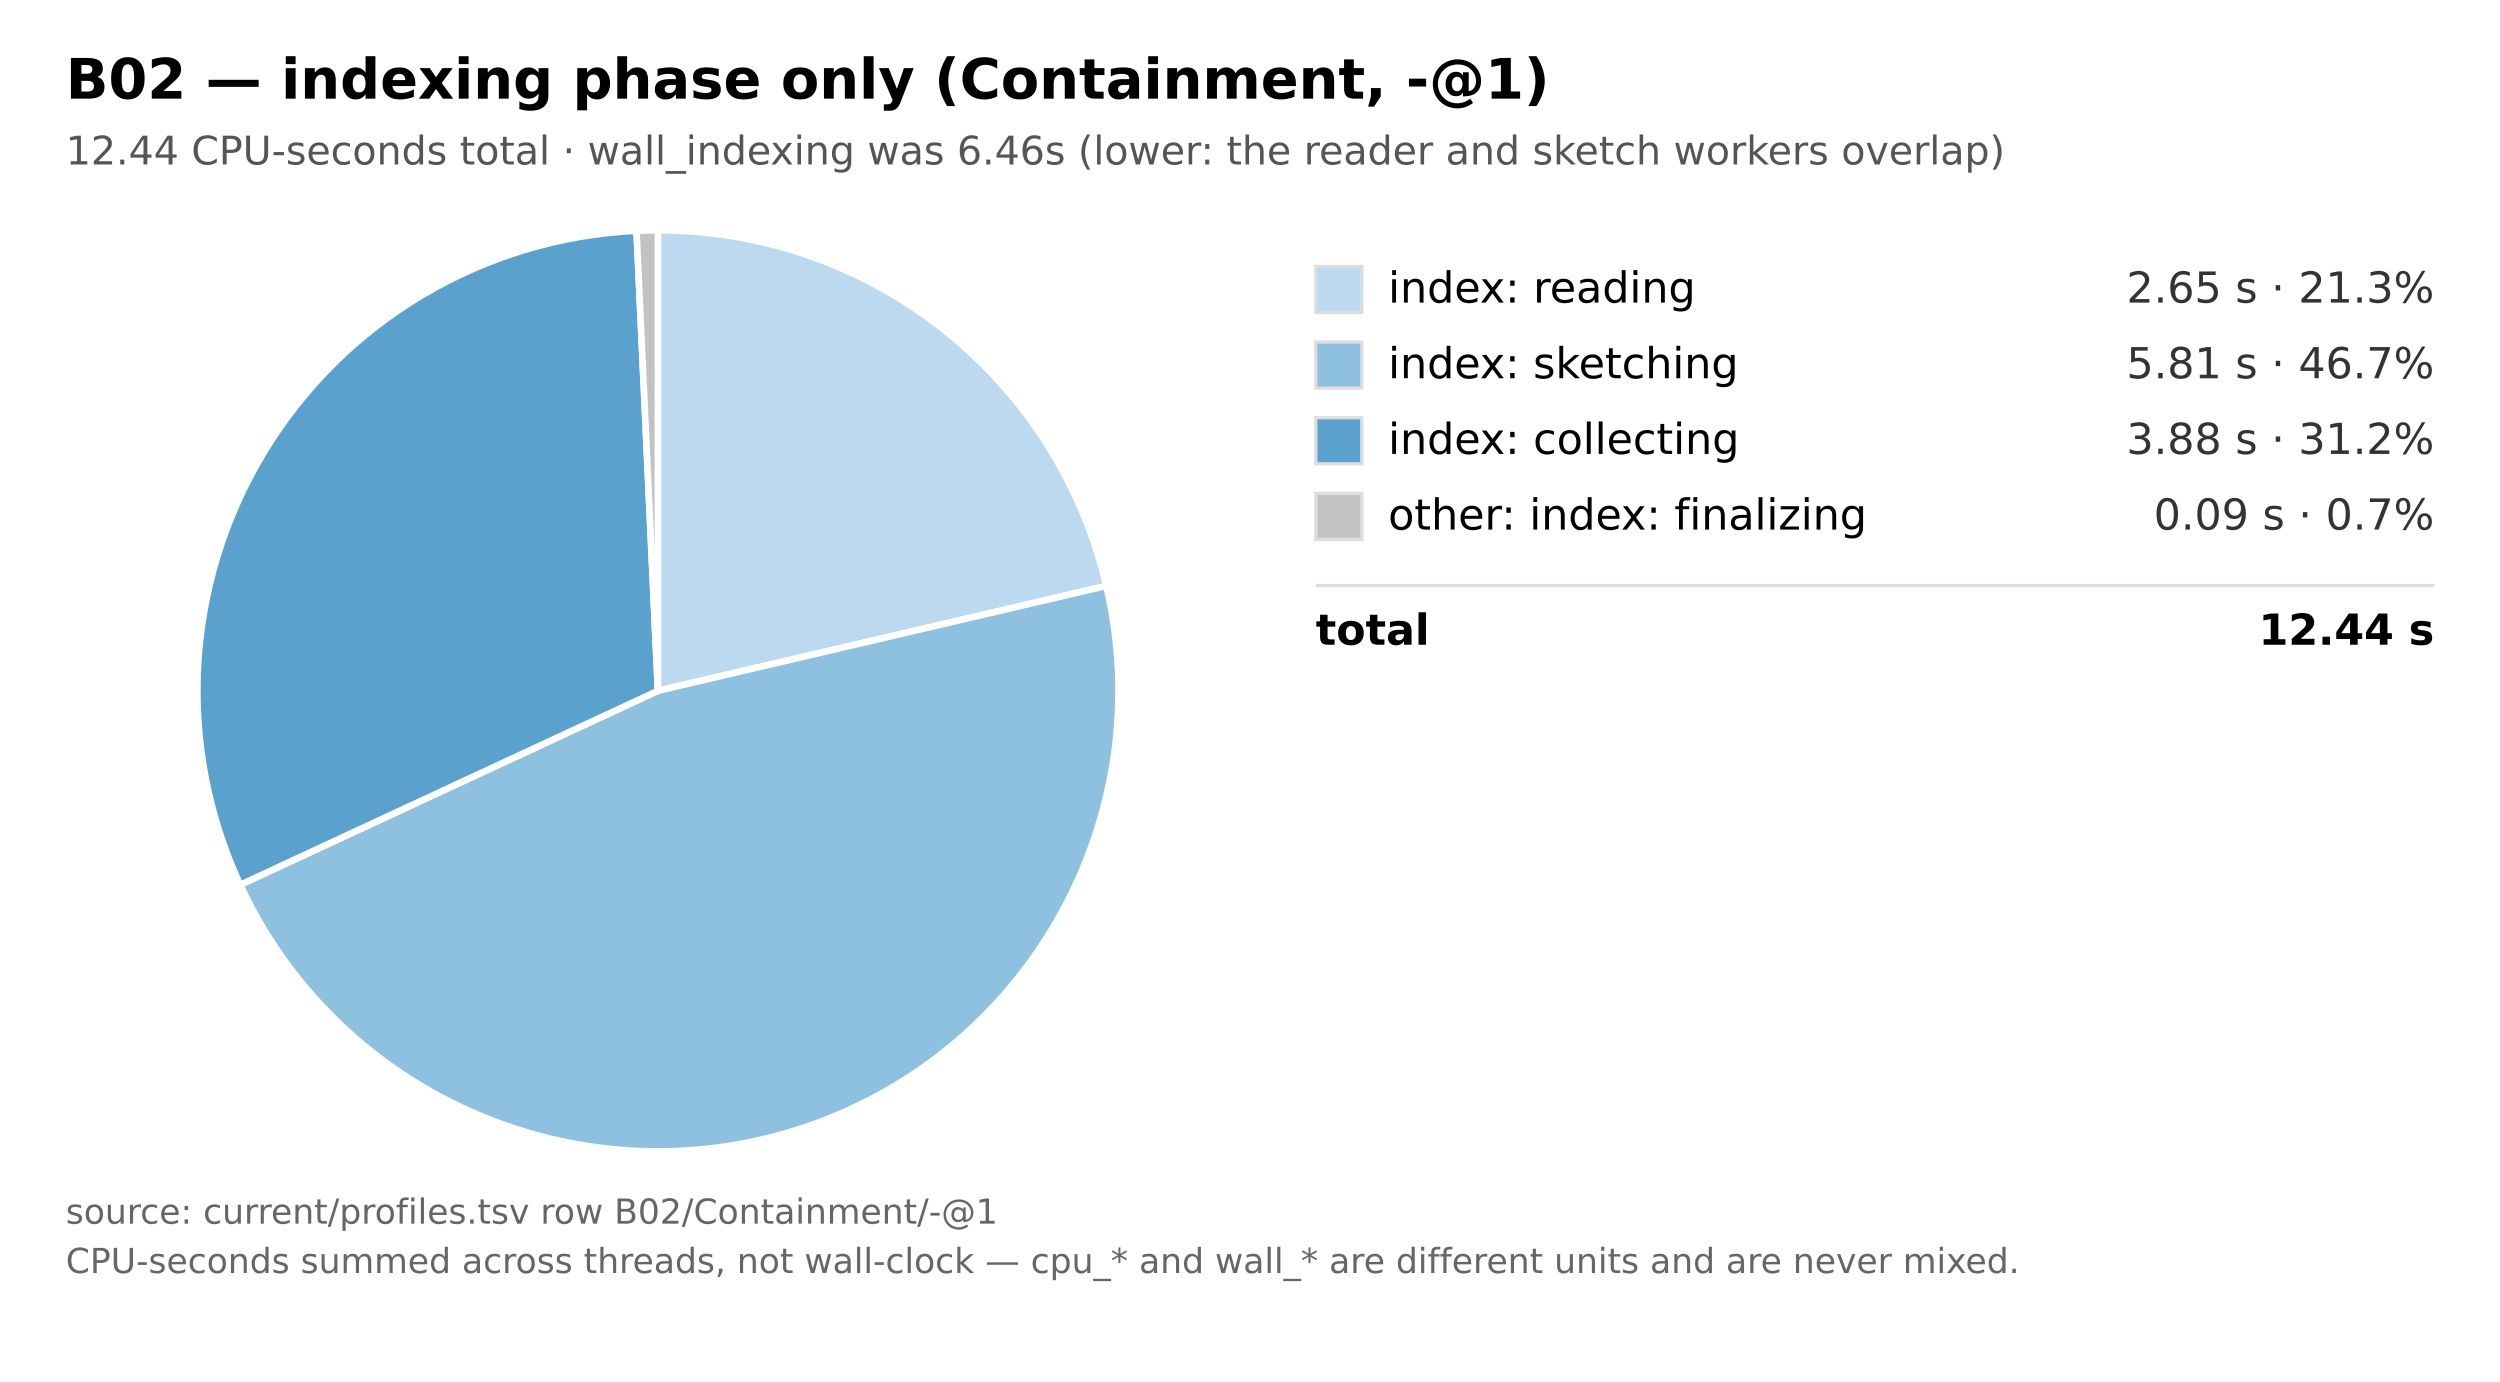
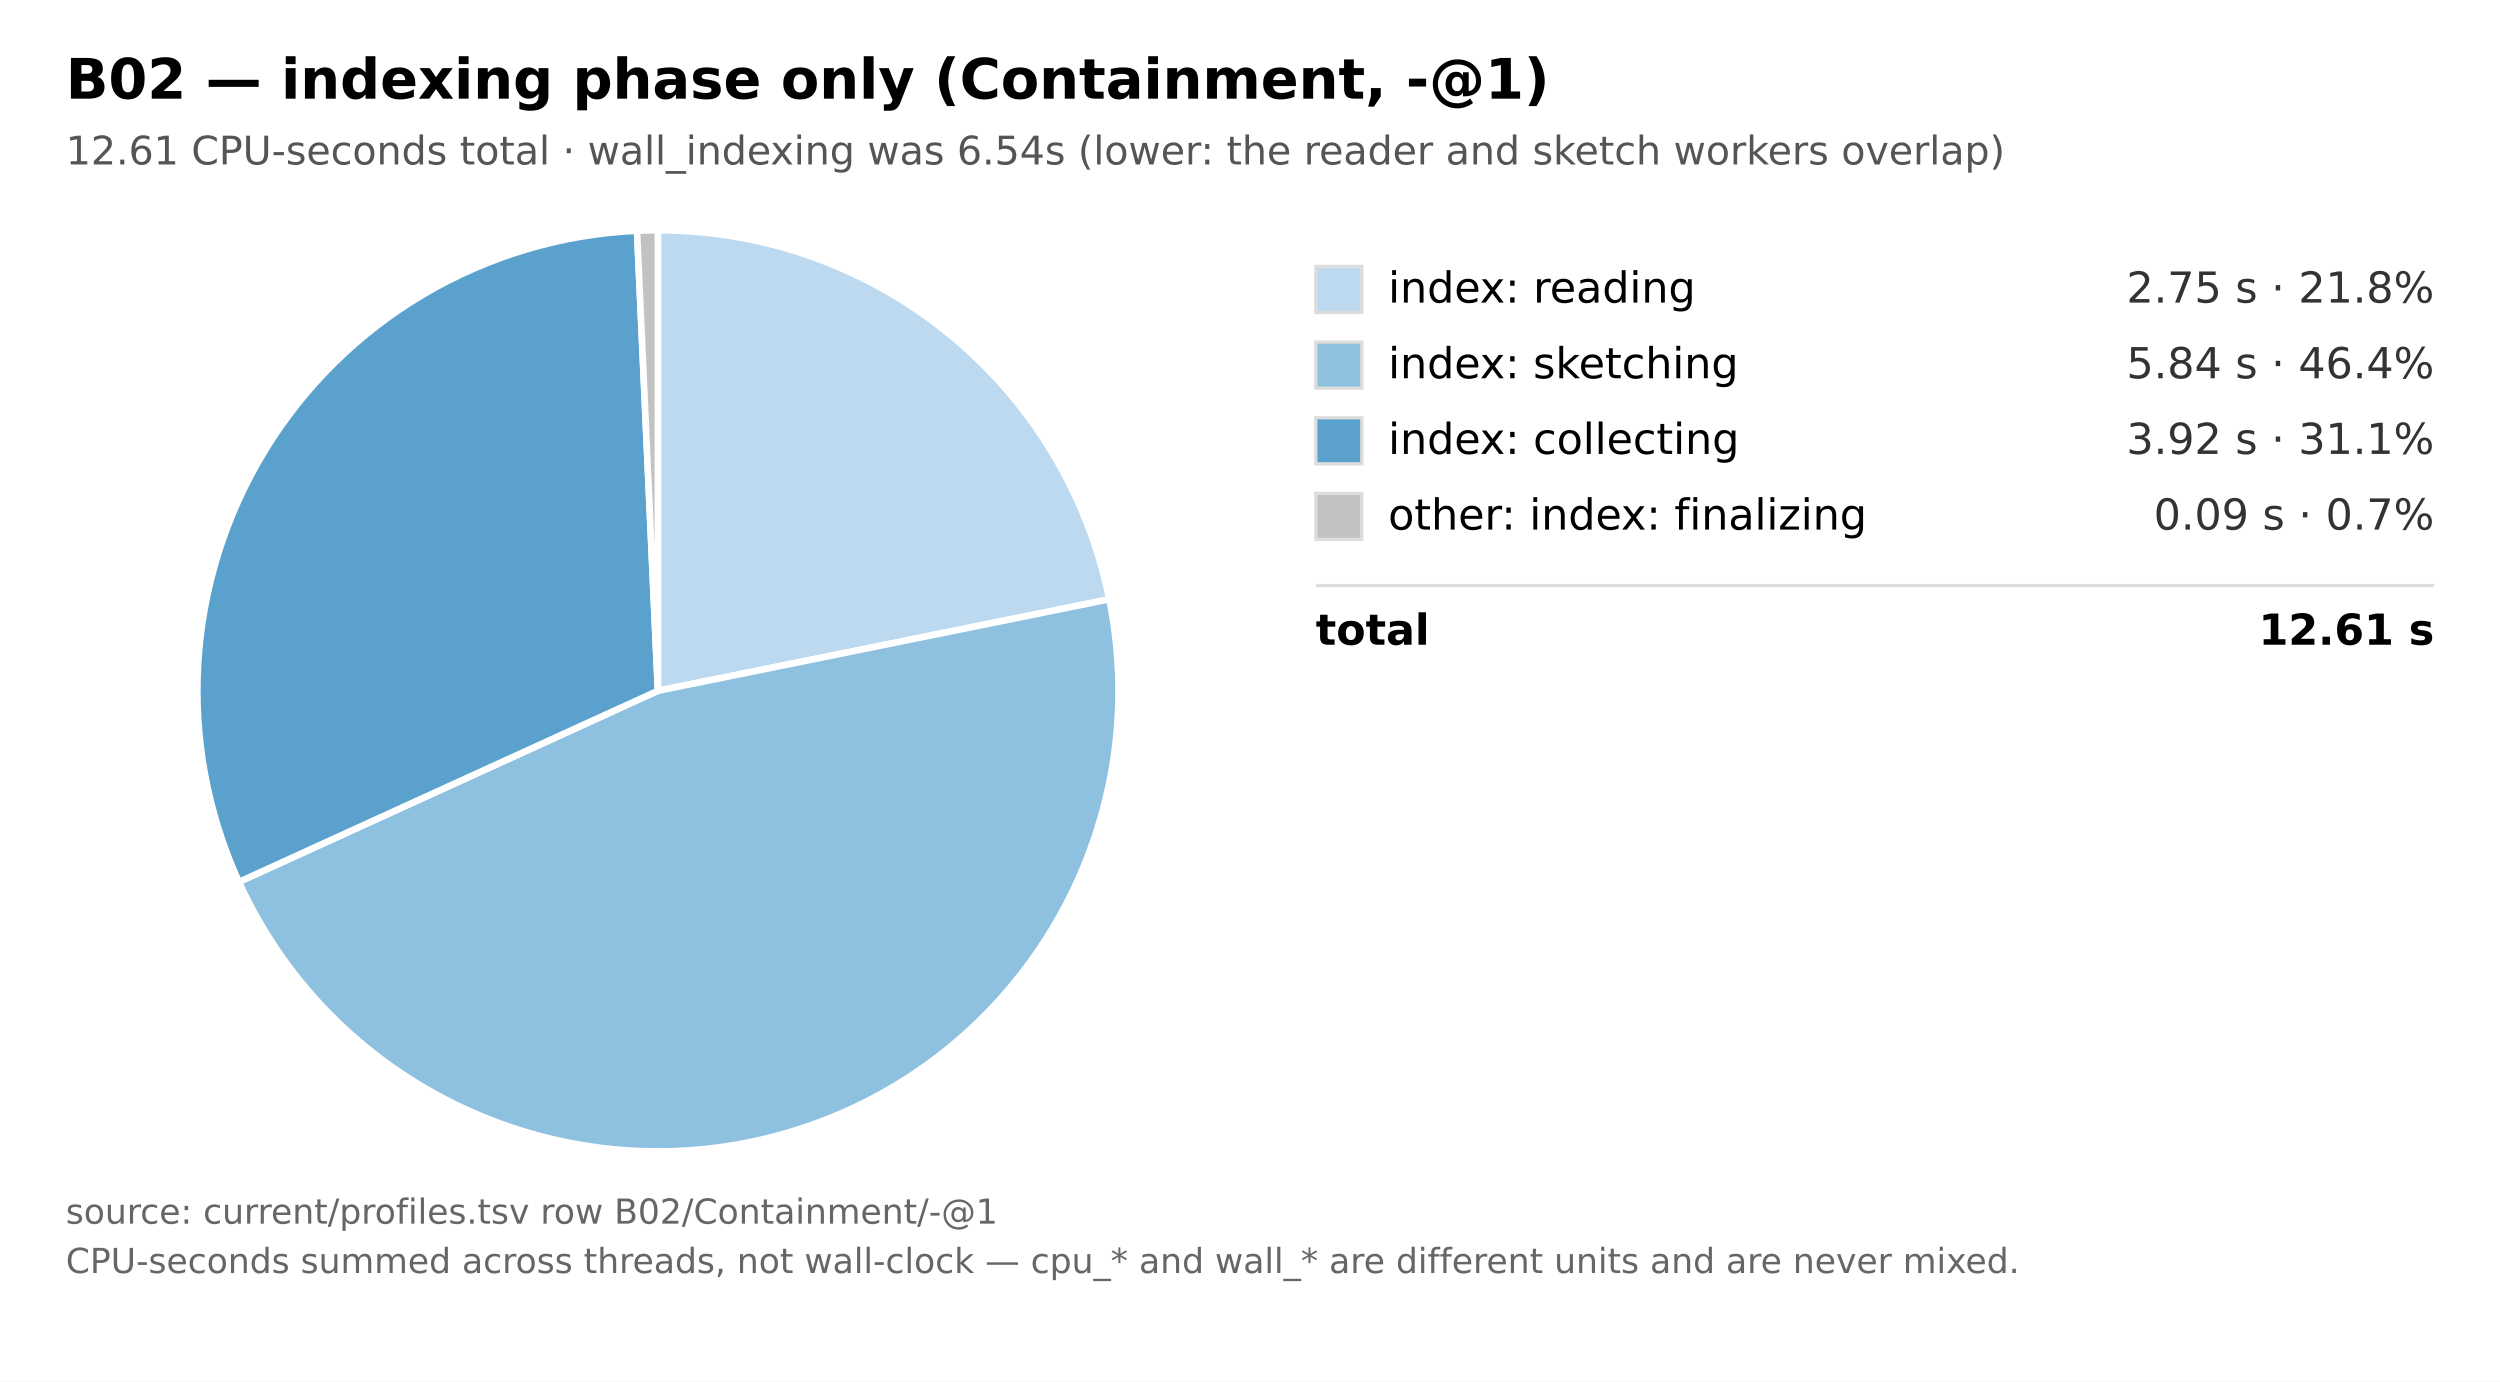
<svg xmlns="http://www.w3.org/2000/svg" width="760" height="420" viewBox="0 0 760 420" font-family="DejaVu Sans, Helvetica, Arial, sans-serif">
  <rect width="760" height="420" fill="#ffffff" />
  <text x="20" y="30" font-size="17" font-weight="bold">B02 — indexing phase only (Containment, -@1)</text>
-   <text x="20" y="50" font-size="12" fill="#555555">12.44 CPU-seconds total · wall_indexing was 6.46s (lower: the reader and sketch workers overlap)</text>
-   <path d="M 200.00,210.00 L 200.00,70.00 A 140.00,140.00 0 0,1 336.32,178.11 Z" fill="#bcd9ef" stroke="#ffffff" stroke-width="2" />
-   <path d="M 200.00,210.00 L 336.32,178.11 A 140.00,140.00 0 0,1 73.03,268.98 Z" fill="#8ec0e0" stroke="#ffffff" stroke-width="2" />
-   <path d="M 200.00,210.00 L 73.03,268.98 A 140.00,140.00 0 0,1 193.50,70.15 Z" fill="#5aa2cd" stroke="#ffffff" stroke-width="2" />
-   <path d="M 200.00,210.00 L 193.50,70.15 A 140.00,140.00 0 0,1 200.00,70.00 Z" fill="#c2c2c2" stroke="#ffffff" stroke-width="2" />
+   <text x="20" y="50" font-size="12" fill="#555555">12.61 CPU-seconds total · wall_indexing was 6.54s (lower: the reader and sketch workers overlap)</text>
+   <path d="M 200.00,210.00 L 200.00,70.00 A 140.00,140.00 0 0,1 337.21,182.18 Z" fill="#bcd9ef" stroke="#ffffff" stroke-width="2" />
+   <path d="M 200.00,210.00 L 337.21,182.18 A 140.00,140.00 0 0,1 72.63,268.11 Z" fill="#8ec0e0" stroke="#ffffff" stroke-width="2" />
+   <path d="M 200.00,210.00 L 72.63,268.11 A 140.00,140.00 0 0,1 193.65,70.14 Z" fill="#5aa2cd" stroke="#ffffff" stroke-width="2" />
+   <path d="M 200.00,210.00 L 193.65,70.14 A 140.00,140.00 0 0,1 200.00,70.00 Z" fill="#c2c2c2" stroke="#ffffff" stroke-width="2" />
  <rect x="400" y="81" width="14" height="14" fill="#bcd9ef" stroke="#dddddd" stroke-width="1" />
  <text x="422" y="92" font-size="13">index: reading</text>
-   <text x="740" y="92" font-size="13" text-anchor="end" fill="#333333">2.65 s · 21.3%</text>
+   <text x="740" y="92" font-size="13" text-anchor="end" fill="#333333">2.75 s · 21.8%</text>
  <rect x="400" y="104" width="14" height="14" fill="#8ec0e0" stroke="#dddddd" stroke-width="1" />
  <text x="422" y="115" font-size="13">index: sketching</text>
-   <text x="740" y="115" font-size="13" text-anchor="end" fill="#333333">5.81 s · 46.7%</text>
+   <text x="740" y="115" font-size="13" text-anchor="end" fill="#333333">5.84 s · 46.4%</text>
  <rect x="400" y="127" width="14" height="14" fill="#5aa2cd" stroke="#dddddd" stroke-width="1" />
  <text x="422" y="138" font-size="13">index: collecting</text>
-   <text x="740" y="138" font-size="13" text-anchor="end" fill="#333333">3.88 s · 31.2%</text>
+   <text x="740" y="138" font-size="13" text-anchor="end" fill="#333333">3.92 s · 31.1%</text>
  <rect x="400" y="150" width="14" height="14" fill="#c2c2c2" stroke="#dddddd" stroke-width="1" />
  <text x="422" y="161" font-size="13">other: index: finalizing</text>
  <text x="740" y="161" font-size="13" text-anchor="end" fill="#333333">0.09 s · 0.7%</text>
  <line x1="400" y1="178" x2="740" y2="178" stroke="#dddddd" />
  <text x="400" y="196" font-size="13" font-weight="bold">total</text>
-   <text x="740" y="196" font-size="13" text-anchor="end" font-weight="bold">12.44 s</text>
+   <text x="740" y="196" font-size="13" text-anchor="end" font-weight="bold">12.61 s</text>
  <text x="20" y="372" font-size="10.5" fill="#666666">source: current/profiles.tsv row B02/Containment/-@1</text>
  <text x="20" y="387" font-size="10.5" fill="#666666">CPU-seconds summed across threads, not wall-clock — cpu_* and wall_* are different units and are never mixed.</text>
</svg>
